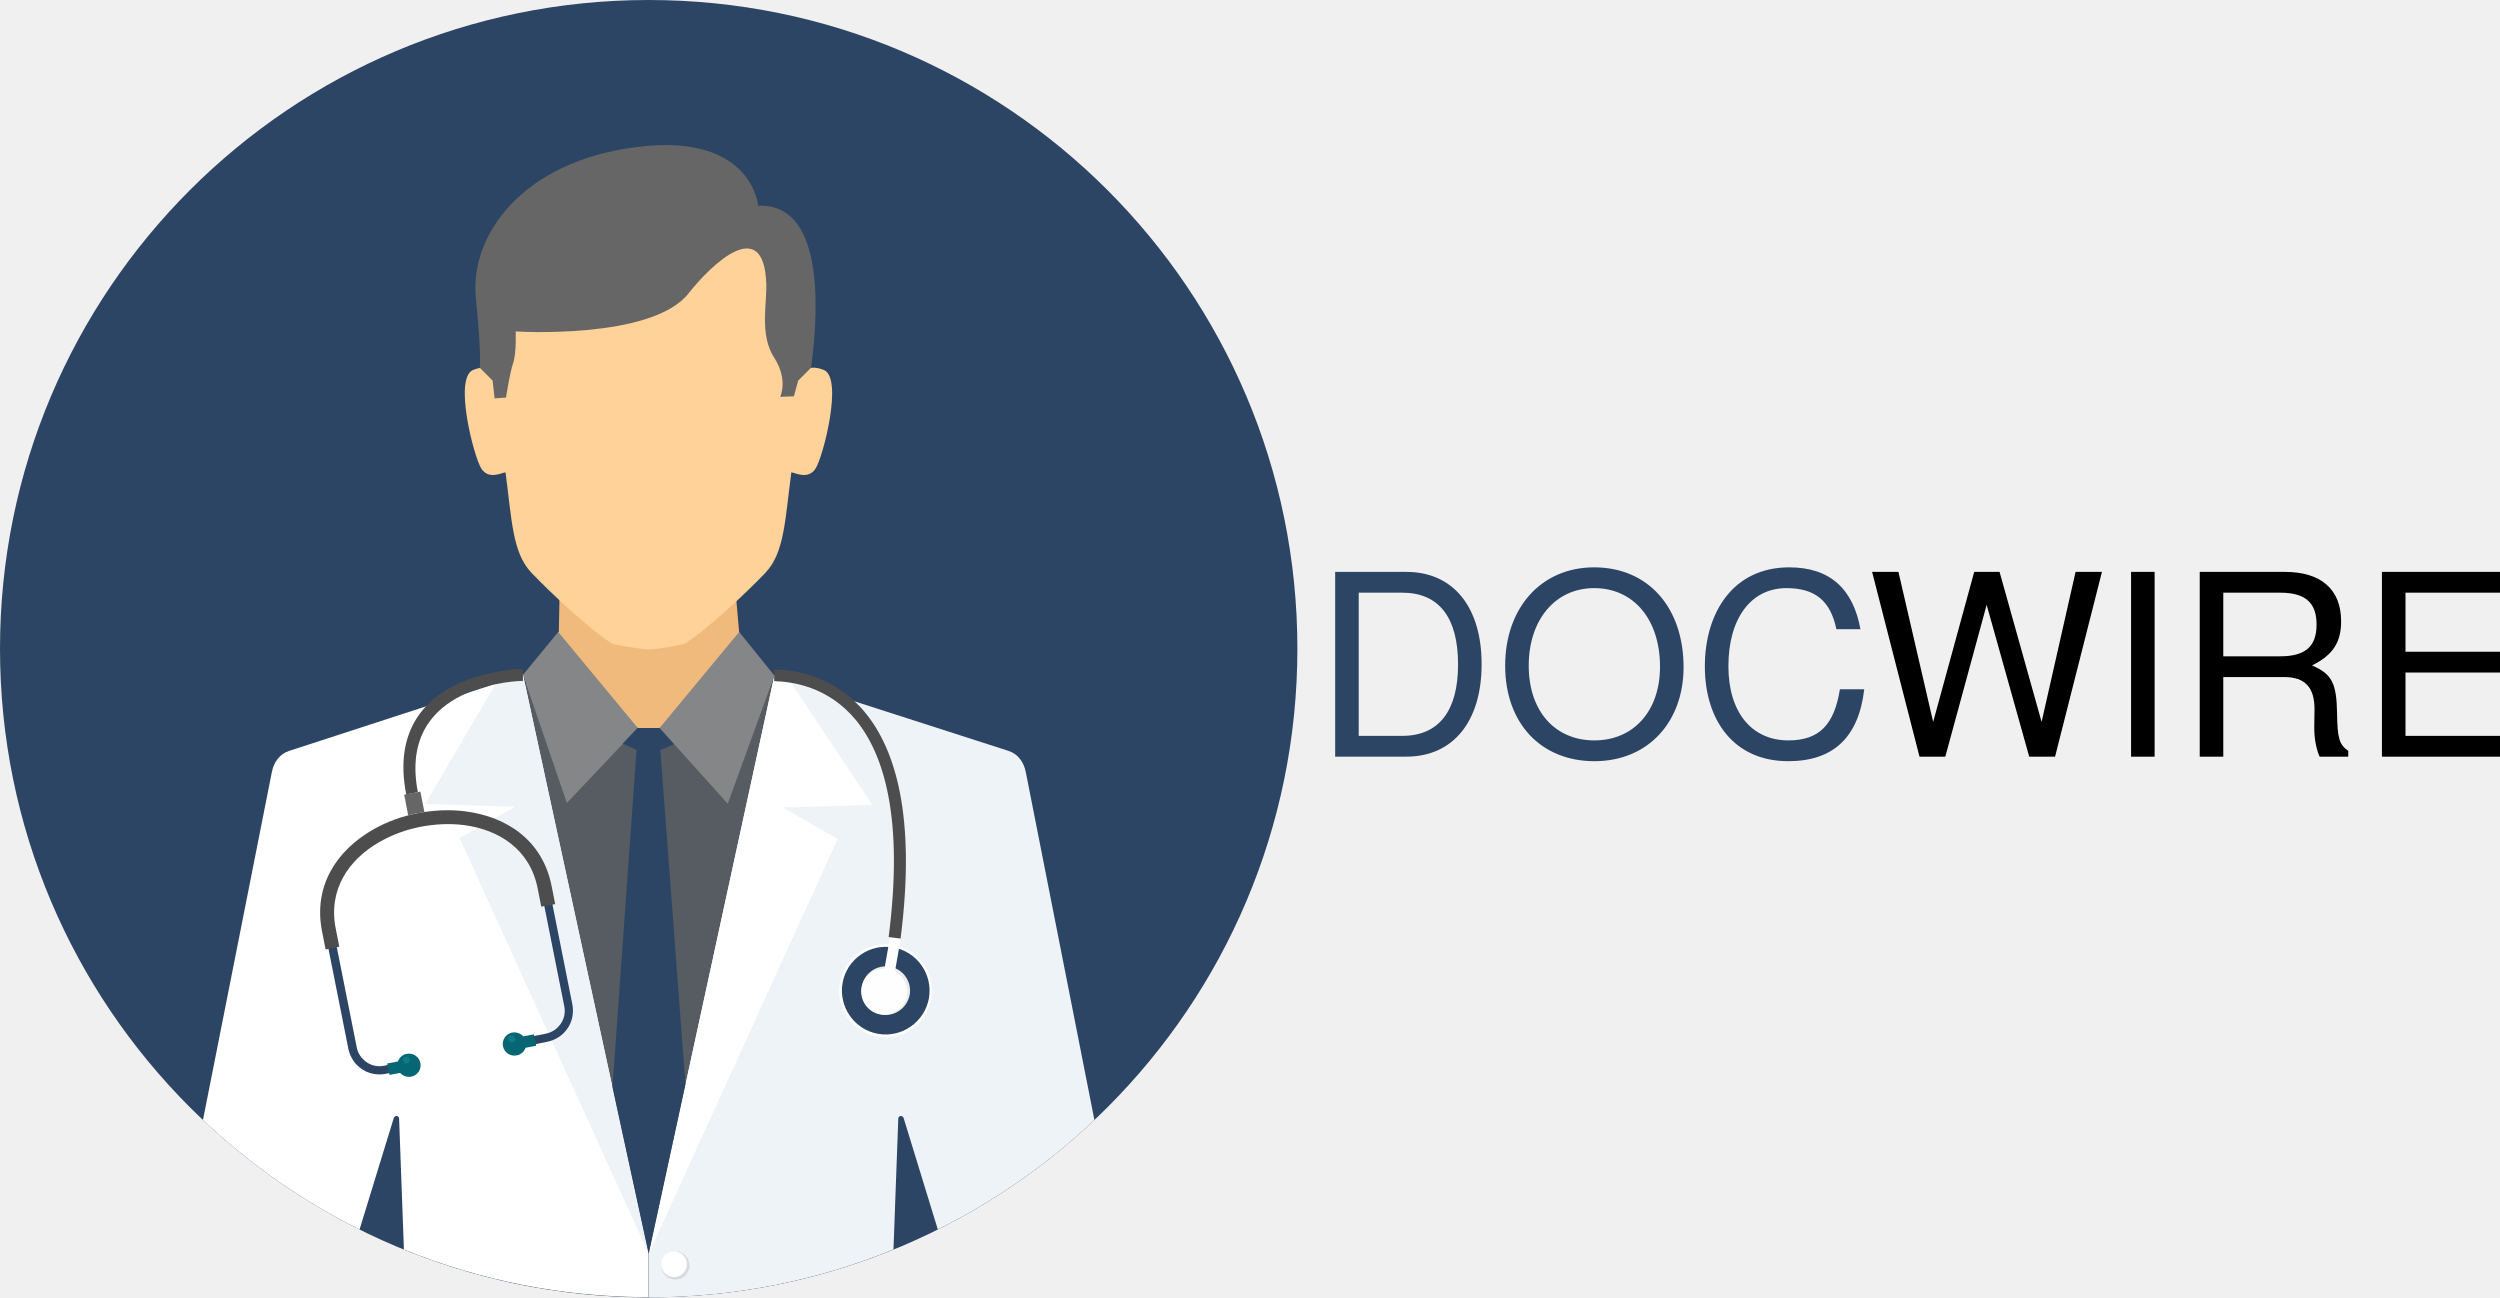
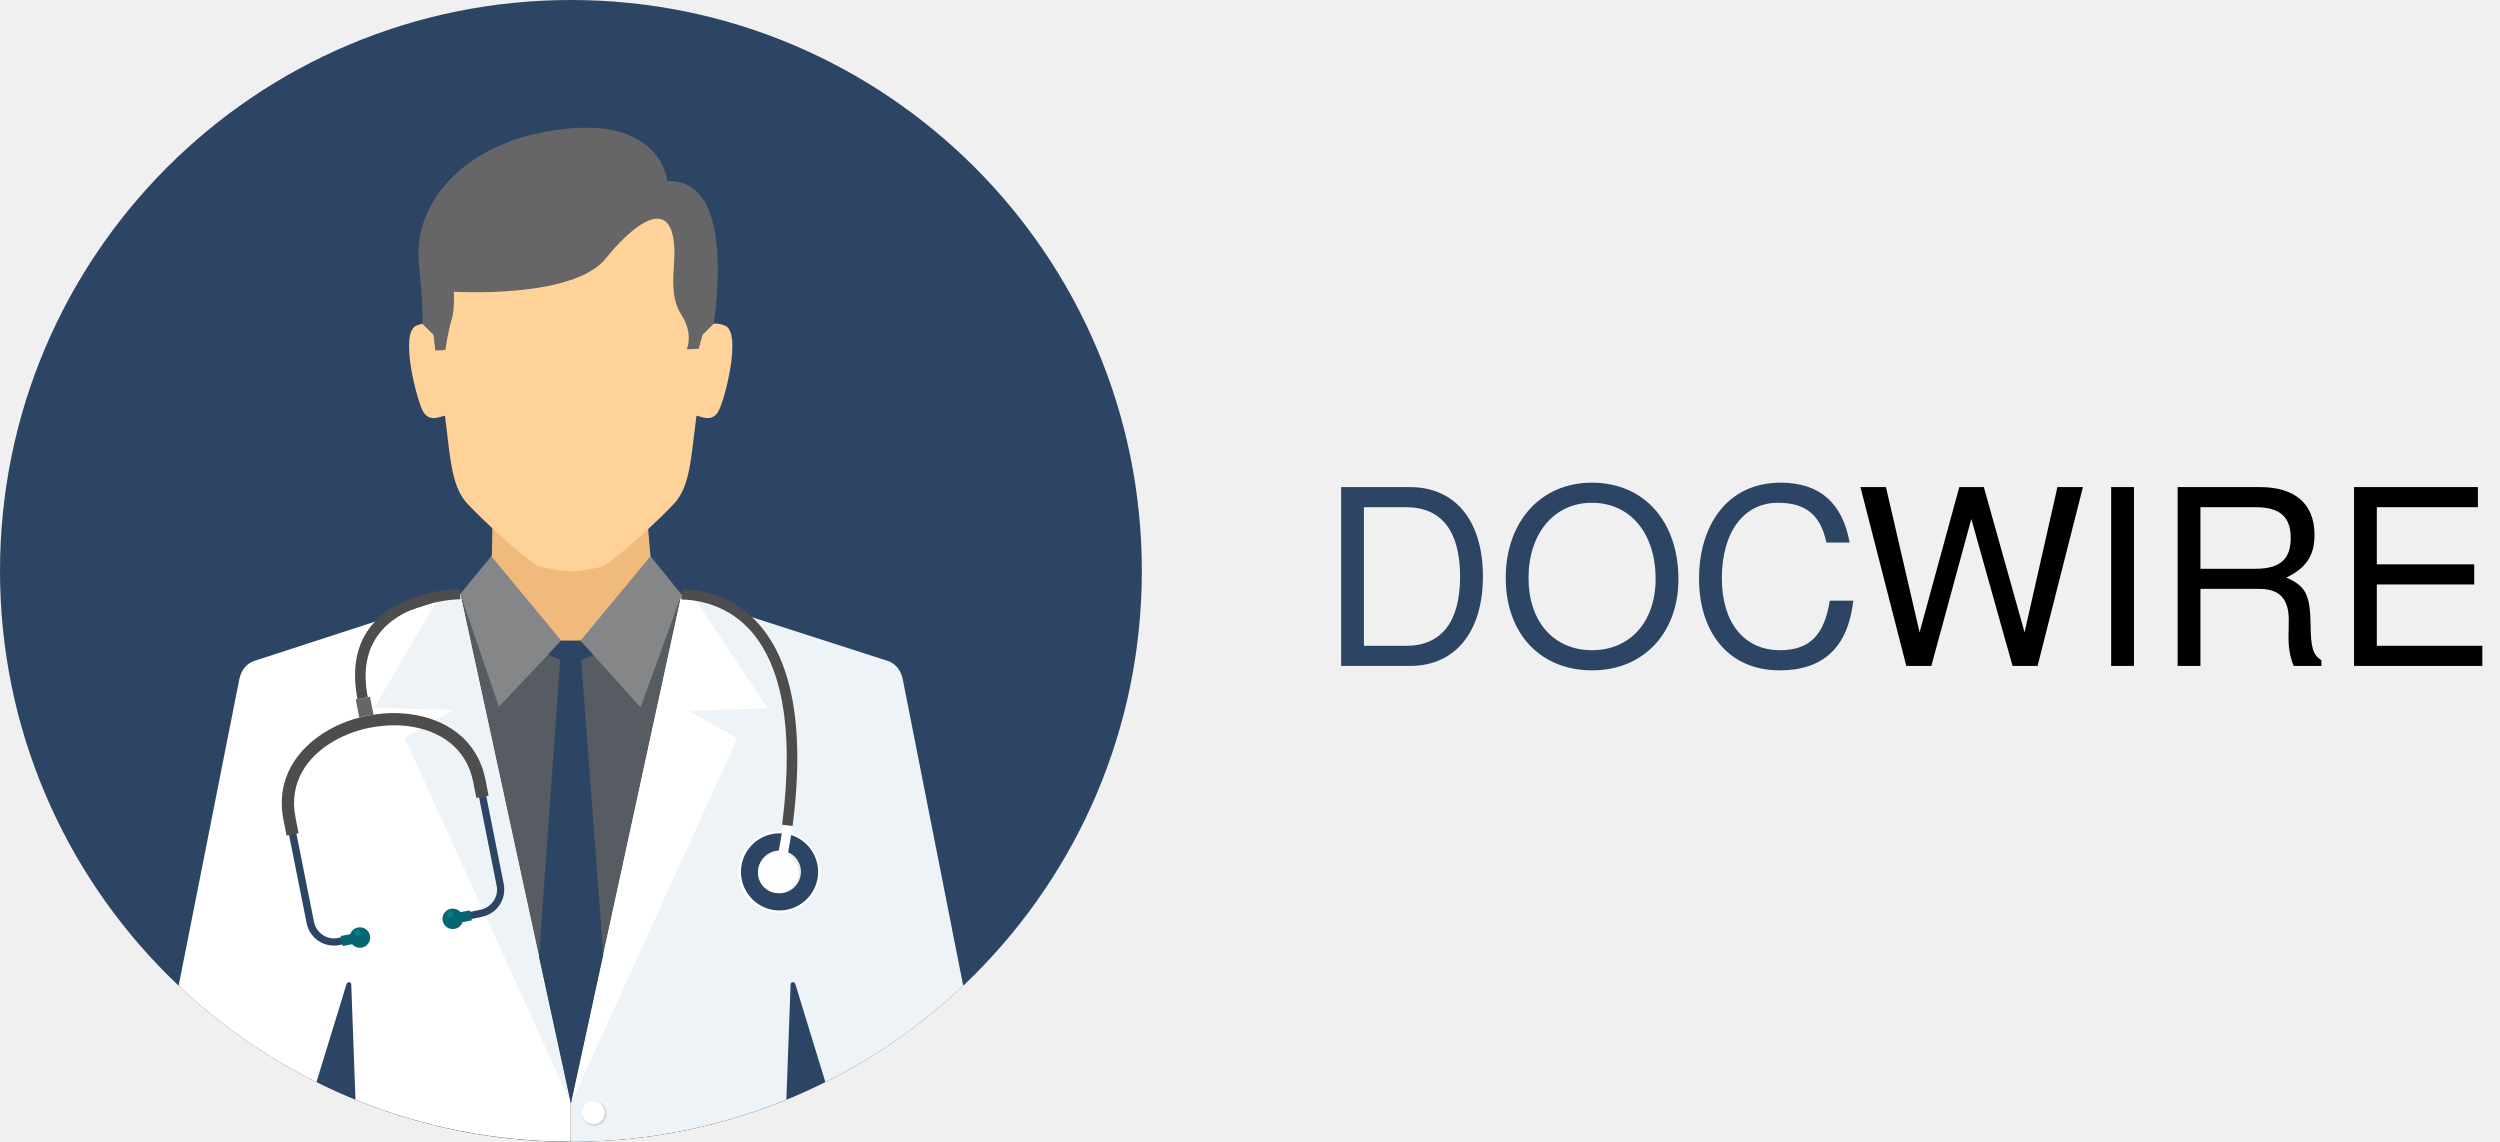
- <svg xmlns="http://www.w3.org/2000/svg" version="1.1" id="Layer_1" x="0px" y="0px" viewBox="0 0 986.6 512" style="enable-background:new 0 0 986.6 512;" xml:space="preserve">
+ <svg xmlns="http://www.w3.org/2000/svg" version="1.1" id="Layer_1" x="0px" y="0px" viewBox="0 0 1121 512" style="enable-background:new 0 0 1121 512;" xml:space="preserve">
  <style type="text/css">
	.st0{fill:#2D4564;}
	.st1{fill:#B3B3B3;}
	.st2{fill:#F0BA7D;}
	.st3{fill:#FED298;}
	.st4{fill:#565C62;}
	.st5{fill:#848687;}
	.st6{fill:#FFFFFF;}
	.st7{fill:#EEF3F7;}
	.st8{fill:#D9DADA;}
	.st9{fill:#666666;}
	.st10{fill:#FEFEFE;}
	.st11{fill:#EBECEC;}
	.st12{fill:#4D4D4D;}
	.st13{fill:#076673;}
	.st14{fill:#0F7986;}
	.st15{font-family:'HelveticaNeue';}
- 	.st16{font-size:100px;}
+ 	.st16{font-size:110px;}
</style>
  <circle class="st0" cx="256" cy="256" r="256" />
  <path class="st1" d="M220.3,249.4c23.8,0,47.6,0,71.4,0l0.4,4.9l-34.9,52.9l-37.5-53.4L220.3,249.4L220.3,249.4L220.3,249.4z" />
-   <path class="st2" d="M220.8,236.2l-0.6,29.8l-50.6,27.7v101.4h85.2h85.2V293.7l-47-29.2l-2.6-29.8L220.8,236.2L220.8,236.2  L220.8,236.2z" />
-   <path class="st3" d="M197.4,149.2c0,0-2.9-6.4-10.7-3.2c-7.8,3.2,0.4,34.7,3.3,39c3,4.4,7.8,1.6,9.5,1.4  c2.5,18.8,2.7,31.7,10.2,39.6c7.1,7.5,23.4,22.8,32,28.1c5.8,1.2,10.2,1.9,14.2,2.2c4.1-0.2,8.4-0.9,14.2-2.2  c8.6-5.3,24.9-20.6,32-28.1c7.5-7.9,7.7-20.9,10.2-39.6c1.7,0.2,6.5,3,9.5-1.4c3-4.4,11.1-35.9,3.3-39c-7.8-3.2-10.7,3.2-10.7,3.2  s7.7-24.7-6-49.1c-9.4-16.7-30.8-25.3-52.6-26c-21.8,0.6-43.2,9.3-52.6,26C189.7,124.5,197.4,149.2,197.4,149.2L197.4,149.2  L197.4,149.2z" />
+   <path class="st2" d="M220.8,236.2l-0.6,29.8l-50.6,27.7v101.4h85.2H340V293.7l-47-29.2l-2.6-29.8L220.8,236.2L220.8,236.2  L220.8,236.2z" />
+   <path class="st3" d="M197.4,149.2c0,0-2.9-6.4-10.7-3.2s0.4,34.7,3.3,39c3,4.4,7.8,1.6,9.5,1.4c2.5,18.8,2.7,31.7,10.2,39.6  c7.1,7.5,23.4,22.8,32,28.1c5.8,1.2,10.2,1.9,14.2,2.2c4.1-0.2,8.4-0.9,14.2-2.2c8.6-5.3,24.9-20.6,32-28.1  c7.5-7.9,7.7-20.9,10.2-39.6c1.7,0.2,6.5,3,9.5-1.4s11.1-35.9,3.3-39c-7.8-3.2-10.7,3.2-10.7,3.2s7.7-24.7-6-49.1  c-9.4-16.7-30.8-25.3-52.6-26c-21.8,0.6-43.2,9.3-52.6,26C189.7,124.5,197.4,149.2,197.4,149.2L197.4,149.2L197.4,149.2z" />
  <path class="st4" d="M195.3,274.8l12.1-4.8l9.8-8.8l34.5,26.1h8.6l34.5-26.2l21.9,13.6l38,64.6l-30.1,163.3  c-21.8,6.1-44.8,9.3-68.6,9.3c-19.4,0-38.2-2.2-56.4-6.2l-54-161.2L195.3,274.8L195.3,274.8z" />
  <g>
    <path class="st5" d="M305.6,266.6l-13.9-17.2l-31.4,37.9l26.9,29.9L305.6,266.6z" />
    <path class="st5" d="M206.4,266.3l13.9-16.9l31.4,37.9l-28,29.6L206.4,266.3z" />
  </g>
  <path class="st6" d="M206.4,266.3l-92.2,30c-3.8,1.2-6.1,4.4-6.9,8.3L80.1,442c18.3,17.3,39.1,31.9,61.8,43.2l13.5-44  c0.2-0.5,0.6-0.8,1.2-0.8c0.5,0.1,0.9,0.5,0.9,1l1.9,51.7c29.8,12.1,62.4,18.8,96.5,18.8v-17.2L206.4,266.3L206.4,266.3z" />
  <g>
-     <path class="st7" d="M206.4,266.3l-10.6,3.2l-28,47.8l35.3,1.1l-21.7,12.4L256,494.8L206.4,266.3L206.4,266.3z" />
-     <path class="st7" d="M305.6,266.6l92.3,29.7c3.8,1.2,6.1,4.4,6.9,8.3L431.9,442c-18.3,17.3-39.1,31.9-61.8,43.2l-13.5-44   c-0.2-0.5-0.6-0.8-1.2-0.8c-0.5,0.1-0.9,0.5-0.9,1l-1.9,51.7C322.7,505.3,290.1,512,256,512h0v-17.2L305.6,266.6L305.6,266.6z" />
+     <path class="st7" d="M206.4,266.3l-10.6,3.2l-28,47.8l35.3,1.1l-21.7,12.4l74.6,164L206.4,266.3L206.4,266.3z" />
+     <path class="st7" d="M305.6,266.6l92.3,29.7c3.8,1.2,6.1,4.4,6.9,8.3L431.9,442c-18.3,17.3-39.1,31.9-61.8,43.2l-13.5-44   c-0.2-0.5-0.6-0.8-1.2-0.8c-0.5,0.1-0.9,0.5-0.9,1l-1.9,51.7C322.7,505.3,290.1,512,256,512l0,0v-17.2L305.6,266.6L305.6,266.6z" />
  </g>
  <path class="st6" d="M305.6,266.6l5.9,1.8l32.7,49.2l-35.3,1.1l21.7,12.4L256,494.8L305.6,266.6L305.6,266.6L305.6,266.6  L305.6,266.6z" />
-   <path class="st8" d="M266.5,493.8c-3.1,0-5.6,2.5-5.6,5.6c0,3.1,2.5,5.6,5.6,5.6s5.6-2.5,5.6-5.6  C272.1,496.3,269.6,493.8,266.5,493.8z" />
-   <path class="st9" d="M307.9,156.6l5.4-0.2l1.7-6.2l5.1-5.1c3.4-25.4,4.4-65-20.9-63.9c0,0-2.3-28.9-47.8-23.2  c-45.5,5.7-66.1,35-63.6,59.6c2.4,24.5,1.5,27.5,1.5,27.5l5.1,5.1l0.8,7l4.5-0.3c0,0,1.4-9.4,2.8-13.6c1.4-4.1,1-12.5,1-12.5  s53.8,3.4,68.3-15.1c9-11.4,29.6-31.2,30.6-3.8c0.3,8.1-2.7,20.3,3.1,29.2C311.2,150,307.9,156.6,307.9,156.6L307.9,156.6  L307.9,156.6z" />
-   <path class="st0" d="M256,494.8l14.5-66.9l-9.9-131.9l5.4-2.3l-5.8-6.4h-8.6l-5.9,6.2l5.5,2.4L241.7,429L256,494.8L256,494.8  L256,494.8z" />
+   <path class="st8" d="M266.5,493.8c-3.1,0-5.6,2.5-5.6,5.6s2.5,5.6,5.6,5.6s5.6-2.5,5.6-5.6S269.6,493.8,266.5,493.8z" />
+   <path class="st9" d="M307.9,156.6l5.4-0.2l1.7-6.2l5.1-5.1c3.4-25.4,4.4-65-20.9-63.9c0,0-2.3-28.9-47.8-23.2s-66.1,35-63.6,59.6  c2.4,24.5,1.5,27.5,1.5,27.5l5.1,5.1l0.8,7l4.5-0.3c0,0,1.4-9.4,2.8-13.6c1.4-4.1,1-12.5,1-12.5s53.8,3.4,68.3-15.1  c9-11.4,29.6-31.2,30.6-3.8c0.3,8.1-2.7,20.3,3.1,29.2C311.2,150,307.9,156.6,307.9,156.6L307.9,156.6L307.9,156.6z" />
+   <path class="st0" d="M256,494.8l14.5-66.9L260.6,296l5.4-2.3l-5.8-6.4h-8.6l-5.9,6.2l5.5,2.4L241.7,429L256,494.8L256,494.8  L256,494.8z" />
  <path class="st6" d="M266,493.8c-2.8,0-5.1,2.3-5.1,5.1c0,2.8,2.3,5.1,5.1,5.1c2.8,0,5.1-2.3,5.1-5.1  C271.1,496.1,268.8,493.8,266,493.8z" />
-   <path class="st10" d="M346.4,409.1c-10-1.7-16.7-11.2-15-21.2c1.7-10,11.2-16.7,21.2-15c10,1.7,16.7,11.2,15,21.2  C365.9,404.1,356.4,410.8,346.4,409.1L346.4,409.1L346.4,409.1z" />
-   <path class="st0" d="M346.6,408c-9.4-1.6-15.7-10.6-14.1-20c1.6-9.4,10.6-15.7,20-14.1c9.4,1.6,15.7,10.6,14.1,20  C364.9,403.3,356,409.6,346.6,408L346.6,408z" />
+   <path class="st10" d="M346.4,409.1c-10-1.7-16.7-11.2-15-21.2s11.2-16.7,21.2-15s16.7,11.2,15,21.2S356.4,410.8,346.4,409.1  L346.4,409.1L346.4,409.1z" />
+   <path class="st0" d="M346.6,408c-9.4-1.6-15.7-10.6-14.1-20s10.6-15.7,20-14.1s15.7,10.6,14.1,20C364.9,403.3,356,409.6,346.6,408  L346.6,408z" />
  <path class="st11" d="M347.9,400.4c-5.2-0.9-8.7-5.9-7.8-11.1c0.9-5.2,5.9-8.7,11.1-7.8c5.2,0.9,8.7,5.8,7.8,11.1  C358,397.8,353.1,401.3,347.9,400.4L347.9,400.4z" />
  <path class="st10" d="M349,382.6l4.2,0.7l2.3-13.1l-4.2-0.7L349,382.6z" />
-   <path class="st0" d="M208.2,412.7l7.9-1.6c3.3-0.7,6.1-2.6,7.9-5.3c1.8-2.6,2.5-6,1.9-9.3l-9.3-46.7c-3.5-17.6-17.3-26.6-33-28.6  c-6-0.8-12.4-0.5-18.5,0.7c-6.1,1.2-12.1,3.4-17.4,6.4c-13.8,7.8-23,21.4-19.5,39l9.3,46.7c0.7,3.3,2.6,6.1,5.3,7.9l0,0  c2.6,1.8,6,2.5,9.3,1.9l7.9-1.6l-0.6-3.2l-7.9,1.6c-2.5,0.5-4.9-0.1-6.8-1.4l0,0c-1.9-1.3-3.4-3.3-3.9-5.8l-9.3-46.7  c-3.2-16,5.3-28.3,17.9-35.5c5-2.8,10.6-4.9,16.4-6c5.8-1.1,11.8-1.4,17.4-0.7c14.4,1.8,27,10,30.2,26l9.3,46.7  c0.5,2.5-0.1,4.9-1.4,6.8c-1.3,1.9-3.3,3.4-5.8,3.9l-7.9,1.6L208.2,412.7L208.2,412.7L208.2,412.7L208.2,412.7z" />
-   <path class="st12" d="M219.1,356.8l-1.4-7.1c-3.6-18.2-17.8-27.4-34-29.5c-6.1-0.8-12.6-0.5-18.8,0.7c-6.2,1.2-12.3,3.4-17.7,6.5  c-14.1,8.1-23.7,22-20.1,40.2l1.4,7.1l5.4-1.1l-1.4-7.1c-3.1-15.5,5.2-27.4,17.4-34.3c4.9-2.8,10.4-4.8,16-5.9  c5.7-1.1,11.5-1.4,17.1-0.7c14,1.8,26.2,9.6,29.2,25.1l1.4,7.1L219.1,356.8L219.1,356.8z" />
+   <path class="st0" d="M208.2,412.7l7.9-1.6c3.3-0.7,6.1-2.6,7.9-5.3c1.8-2.6,2.5-6,1.9-9.3l-9.3-46.7c-3.5-17.6-17.3-26.6-33-28.6  c-6-0.8-12.4-0.5-18.5,0.7s-12.1,3.4-17.4,6.4c-13.8,7.8-23,21.4-19.5,39l9.3,46.7c0.7,3.3,2.6,6.1,5.3,7.9l0,0  c2.6,1.8,6,2.5,9.3,1.9l7.9-1.6l-0.6-3.2l-7.9,1.6c-2.5,0.5-4.9-0.1-6.8-1.4l0,0c-1.9-1.3-3.4-3.3-3.9-5.8l-9.3-46.7  c-3.2-16,5.3-28.3,17.9-35.5c5-2.8,10.6-4.9,16.4-6c5.8-1.1,11.8-1.4,17.4-0.7c14.4,1.8,27,10,30.2,26l9.3,46.7  c0.5,2.5-0.1,4.9-1.4,6.8c-1.3,1.9-3.3,3.4-5.8,3.9l-7.9,1.6L208.2,412.7L208.2,412.7L208.2,412.7L208.2,412.7z" />
+   <path class="st12" d="M219.1,356.8l-1.4-7.1c-3.6-18.2-17.8-27.4-34-29.5c-6.1-0.8-12.6-0.5-18.8,0.7s-12.3,3.4-17.7,6.5  c-14.1,8.1-23.7,22-20.1,40.2l1.4,7.1l5.4-1.1l-1.4-7.1c-3.1-15.5,5.2-27.4,17.4-34.3c4.9-2.8,10.4-4.8,16-5.9  c5.7-1.1,11.5-1.4,17.1-0.7c14,1.8,26.2,9.6,29.2,25.1l1.4,7.1L219.1,356.8L219.1,356.8z" />
  <g>
-     <path class="st13" d="M153.7,424.2l4.2-0.8c1.1,1.2,2.7,1.8,4.4,1.5c2.5-0.5,4.1-2.9,3.6-5.4c-0.5-2.5-2.9-4.1-5.4-3.6   c-1.7,0.3-2.9,1.5-3.5,3l-4.2,0.8L153.7,424.2L153.7,424.2z" />
-     <path class="st13" d="M211.6,412.7l-4.2,0.8c-0.5,1.5-1.8,2.7-3.5,3c-2.5,0.5-4.9-1.1-5.4-3.6c-0.5-2.5,1.1-4.9,3.6-5.4   c1.7-0.3,3.3,0.3,4.4,1.5l4.2-0.8L211.6,412.7z" />
+     <path class="st13" d="M153.7,424.2l4.2-0.8c1.1,1.2,2.7,1.8,4.4,1.5c2.5-0.5,4.1-2.9,3.6-5.4s-2.9-4.1-5.4-3.6   c-1.7,0.3-2.9,1.5-3.5,3l-4.2,0.8L153.7,424.2L153.7,424.2z" />
+     <path class="st13" d="M211.6,412.7l-4.2,0.8c-0.5,1.5-1.8,2.7-3.5,3c-2.5,0.5-4.9-1.1-5.4-3.6s1.1-4.9,3.6-5.4   c1.7-0.3,3.3,0.3,4.4,1.5l4.2-0.8L211.6,412.7z" />
  </g>
  <path class="st9" d="M167.5,320.5l-1.6-8.1l-3.2,0.6l-3.2,0.6l1.6,8.2c1.2-0.4,2.4-0.7,3.7-0.9C165.7,320.8,166.6,320.7,167.5,320.5  z" />
  <g>
    <path class="st14" d="M160.6,419.7c0.8-0.1,1.3-0.9,1.1-1.6c-0.1-0.8-0.9-1.3-1.6-1.1c-0.8,0.1-1.3,0.9-1.1,1.6   S159.8,419.9,160.6,419.7L160.6,419.7z" />
    <path class="st14" d="M202.2,411.4c0.8-0.1,1.2-0.9,1.1-1.6c-0.1-0.8-0.9-1.3-1.6-1.1c-0.8,0.1-1.3,0.9-1.1,1.6   C200.7,411.1,201.5,411.6,202.2,411.4z" />
  </g>
  <path class="st10" d="M347.4,400.3c-4.9-0.8-8.2-5.5-7.4-10.5c0.8-4.9,5.5-8.2,10.5-7.4c4.9,0.8,8.2,5.5,7.4,10.5  C357,397.9,352.3,401.2,347.4,400.3L347.4,400.3z" />
  <g>
    <path class="st12" d="M206.4,268.7c-0.1,0-49.9,0.4-41.5,43.9l-4.6,0.9c-9.5-49,45.9-49.5,46-49.5L206.4,268.7z" />
    <path class="st12" d="M305.6,264.2c8.1,0.2,23.8,2.4,35.9,17.1c11.8,14.4,20.1,40.8,13.9,89.1l-4.7-0.6c6-46.8-1.8-72-12.9-85.6   c-10.9-13.2-25-15.2-32.3-15.4L305.6,264.2L305.6,264.2z" />
  </g>
-   <text transform="matrix(1 0 0 1 518.003 298.5991)">
-     <tspan x="0" y="0" class="st0 st15 st16">DOC</tspan>
-     <tspan x="218.6" y="0" class="st15 st16">WIRE</tspan>
-   </text>
+   <text transform="matrix(1 0 0 1 591.5645 298.5995)" class="st0 st15 st16">DOC</text>
+   <text transform="matrix(1 0 0 1 831.8003 298.5994)" class="st15 st16">WIRE</text>
</svg>
